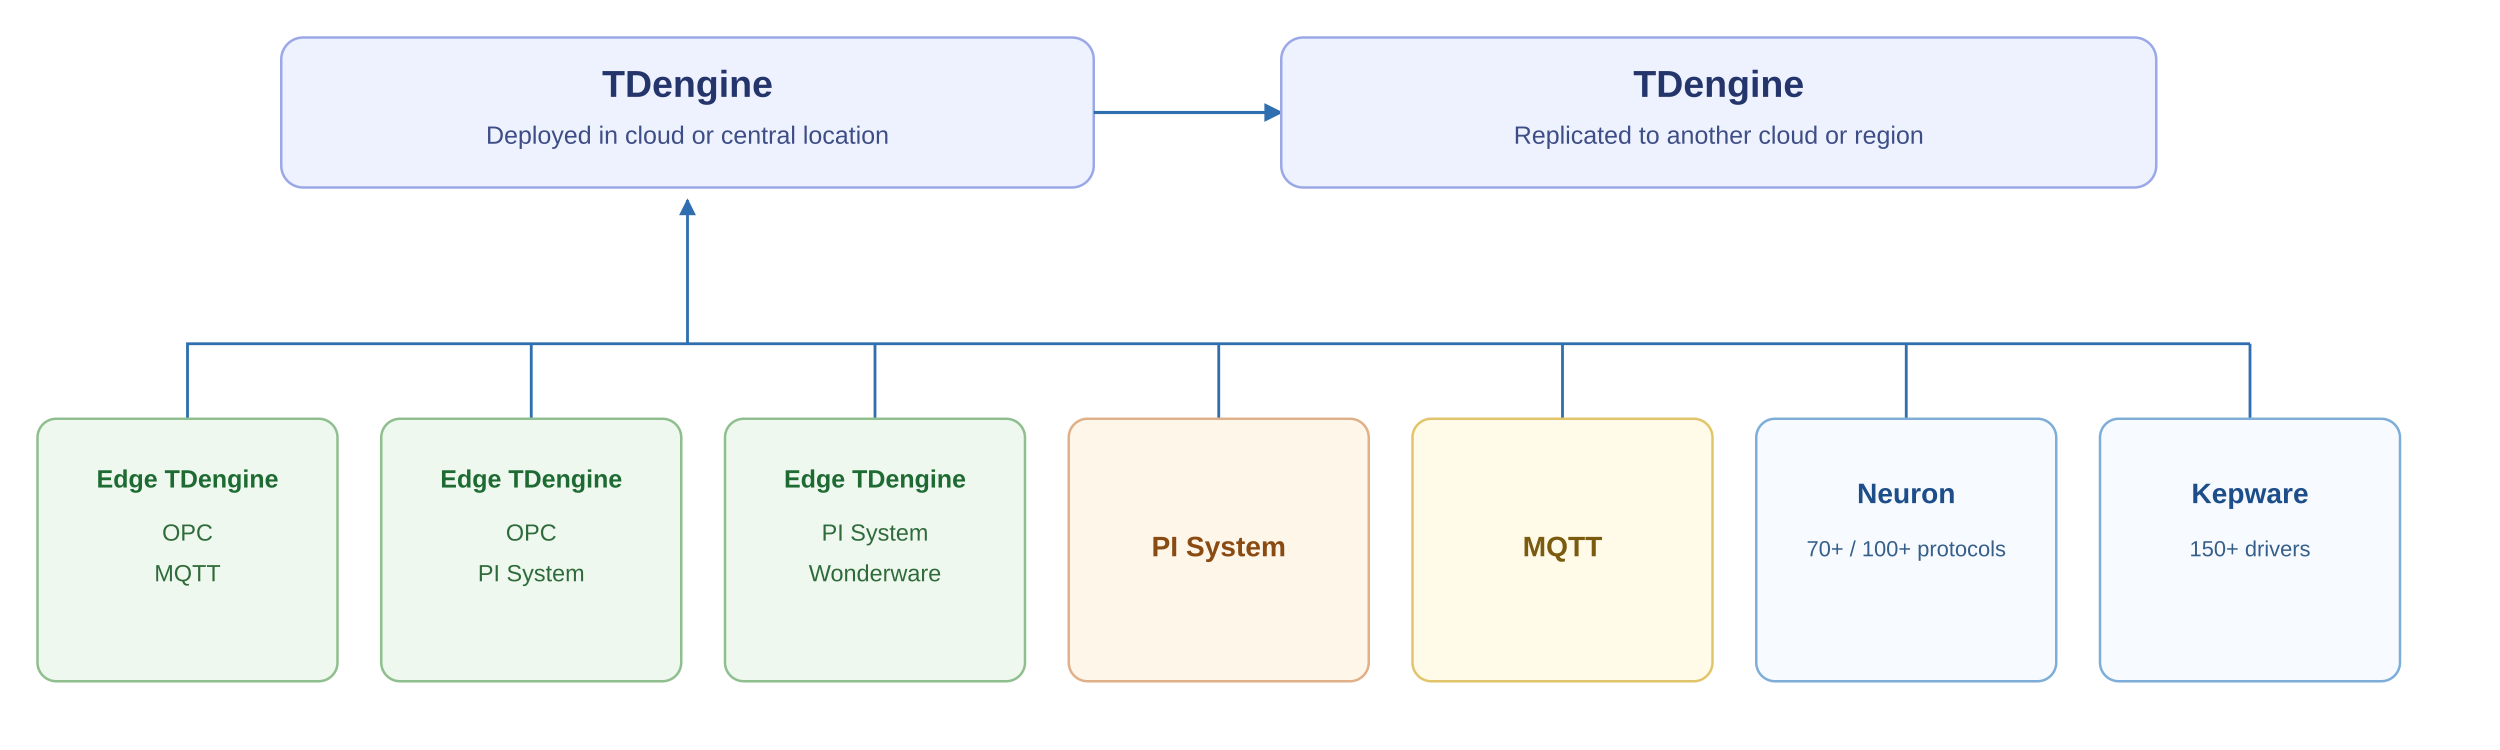
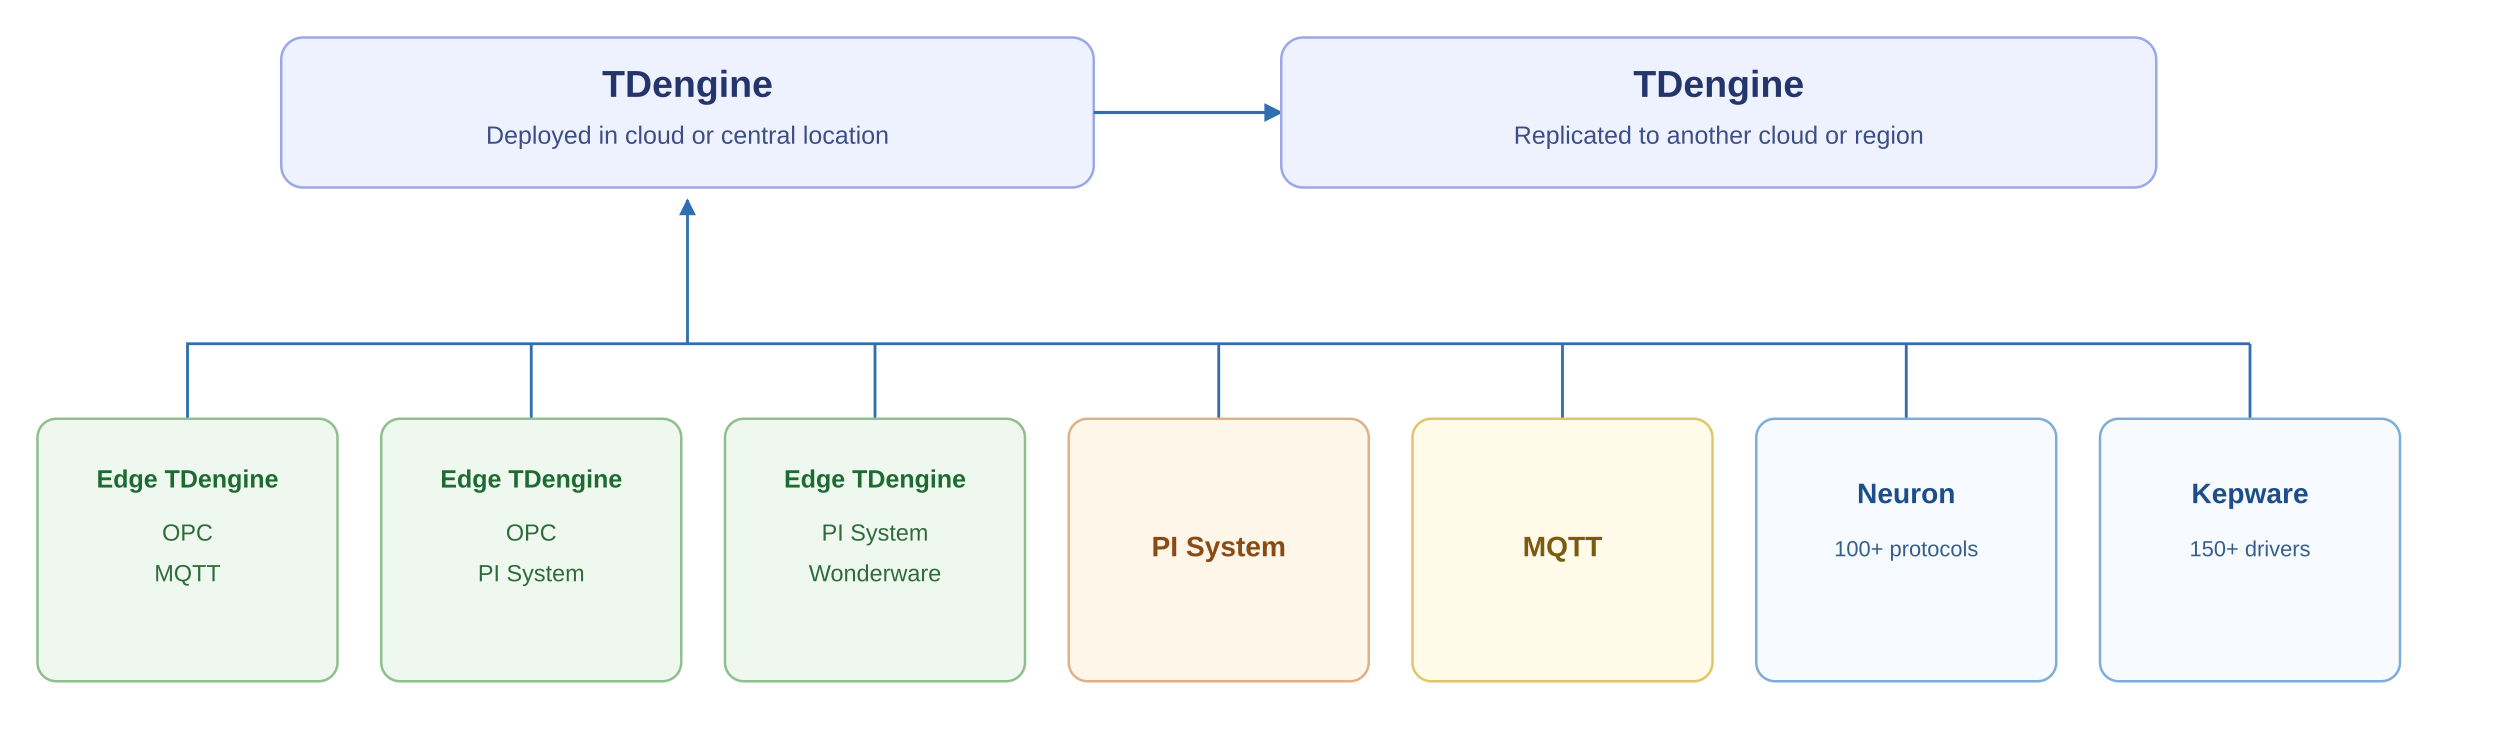
<svg xmlns="http://www.w3.org/2000/svg" width="1600" height="480" viewBox="0 0 1600 480">
  <defs>
    <marker id="arrow" viewBox="0 0 10 10" refX="9" refY="5" markerWidth="6" markerHeight="6" orient="auto">
      <path d="M 0 0 L 10 5 L 0 10 z" fill="#2f6fb0" />
    </marker>
    <style>
      text { font-family: "Segoe UI", "Helvetica Neue", Arial, sans-serif; }
    </style>
  </defs>
  <rect width="1600" height="480" fill="#ffffff" />
  <rect x="180" y="24" width="520" height="96" rx="14" fill="#eef2ff" stroke="#9aa8e8" stroke-width="1.6" />
  <text x="440" y="62" text-anchor="middle" font-size="24" font-weight="700" fill="#24356b">TDengine</text>
  <text x="440" y="92" text-anchor="middle" font-size="16" fill="#3d4d86">Deployed in cloud or central location</text>
  <line x1="700" y1="72" x2="820" y2="72" stroke="#2f6fb0" stroke-width="2" marker-end="url(#arrow)" />
  <rect x="820" y="24" width="560" height="96" rx="14" fill="#eef2ff" stroke="#9aa8e8" stroke-width="1.6" />
  <text x="1100" y="62" text-anchor="middle" font-size="24" font-weight="700" fill="#24356b">TDengine</text>
  <text x="1100" y="92" text-anchor="middle" font-size="16" fill="#3d4d86">Replicated to another cloud or region</text>
  <path d="M120 268 V220 H1440" fill="none" stroke="#2f6fb0" stroke-width="1.8" />
  <path d="M340 268 V220" fill="none" stroke="#2f6fb0" stroke-width="1.8" />
  <path d="M560 268 V220" fill="none" stroke="#2f6fb0" stroke-width="1.8" />
  <path d="M780 268 V220" fill="none" stroke="#2f6fb0" stroke-width="1.8" />
  <path d="M1000 268 V220" fill="none" stroke="#2f6fb0" stroke-width="1.8" />
  <path d="M1220 268 V220" fill="none" stroke="#2f6fb0" stroke-width="1.8" />
  <path d="M1440 268 V220" fill="none" stroke="#2f6fb0" stroke-width="1.8" />
  <path d="M440 220 V128" fill="none" stroke="#2f6fb0" stroke-width="1.8" marker-end="url(#arrow)" />
  <rect x="24" y="268" width="192" height="168" rx="12" fill="#eef8ee" stroke="#8fbf8f" stroke-width="1.6" />
  <text x="120" y="312" text-anchor="middle" font-size="16" font-weight="700" fill="#1d6b32">Edge TDengine</text>
  <text x="120" y="346" text-anchor="middle" font-size="15" fill="#2f6b3a">OPC</text>
  <text x="120" y="372" text-anchor="middle" font-size="15" fill="#2f6b3a">MQTT</text>
  <rect x="244" y="268" width="192" height="168" rx="12" fill="#eef8ee" stroke="#8fbf8f" stroke-width="1.6" />
  <text x="340" y="312" text-anchor="middle" font-size="16" font-weight="700" fill="#1d6b32">Edge TDengine</text>
  <text x="340" y="346" text-anchor="middle" font-size="15" fill="#2f6b3a">OPC</text>
  <text x="340" y="372" text-anchor="middle" font-size="15" fill="#2f6b3a">PI System</text>
  <rect x="464" y="268" width="192" height="168" rx="12" fill="#eef8ee" stroke="#8fbf8f" stroke-width="1.6" />
  <text x="560" y="312" text-anchor="middle" font-size="16" font-weight="700" fill="#1d6b32">Edge TDengine</text>
  <text x="560" y="346" text-anchor="middle" font-size="15" fill="#2f6b3a">PI System</text>
  <text x="560" y="372" text-anchor="middle" font-size="15" fill="#2f6b3a">Wonderware</text>
  <rect x="684" y="268" width="192" height="168" rx="12" fill="#fff6ea" stroke="#e0b089" stroke-width="1.6" />
  <text x="780" y="356" text-anchor="middle" font-size="18" font-weight="700" fill="#8a4b12">PI System</text>
  <rect x="904" y="268" width="192" height="168" rx="12" fill="#fffbe8" stroke="#e2c56a" stroke-width="1.6" />
  <text x="1000" y="356" text-anchor="middle" font-size="18" font-weight="700" fill="#7a5b10">MQTT</text>
  <rect x="1124" y="268" width="192" height="168" rx="12" fill="#f7fbff" stroke="#7eadd8" stroke-width="1.6" />
  <text x="1220" y="322" text-anchor="middle" font-size="18" font-weight="700" fill="#1d4e89">Neuron</text>
-   <text x="1220" y="356" text-anchor="middle" font-size="14" fill="#355f8a">70+ / 100+ protocols</text>
+   <text x="1220" y="356" text-anchor="middle" font-size="14" fill="#355f8a">100+ protocols</text>
  <rect x="1344" y="268" width="192" height="168" rx="12" fill="#f7fbff" stroke="#7eadd8" stroke-width="1.6" />
  <text x="1440" y="322" text-anchor="middle" font-size="18" font-weight="700" fill="#1d4e89">Kepware</text>
  <text x="1440" y="356" text-anchor="middle" font-size="14" fill="#355f8a">150+ drivers</text>
</svg>
